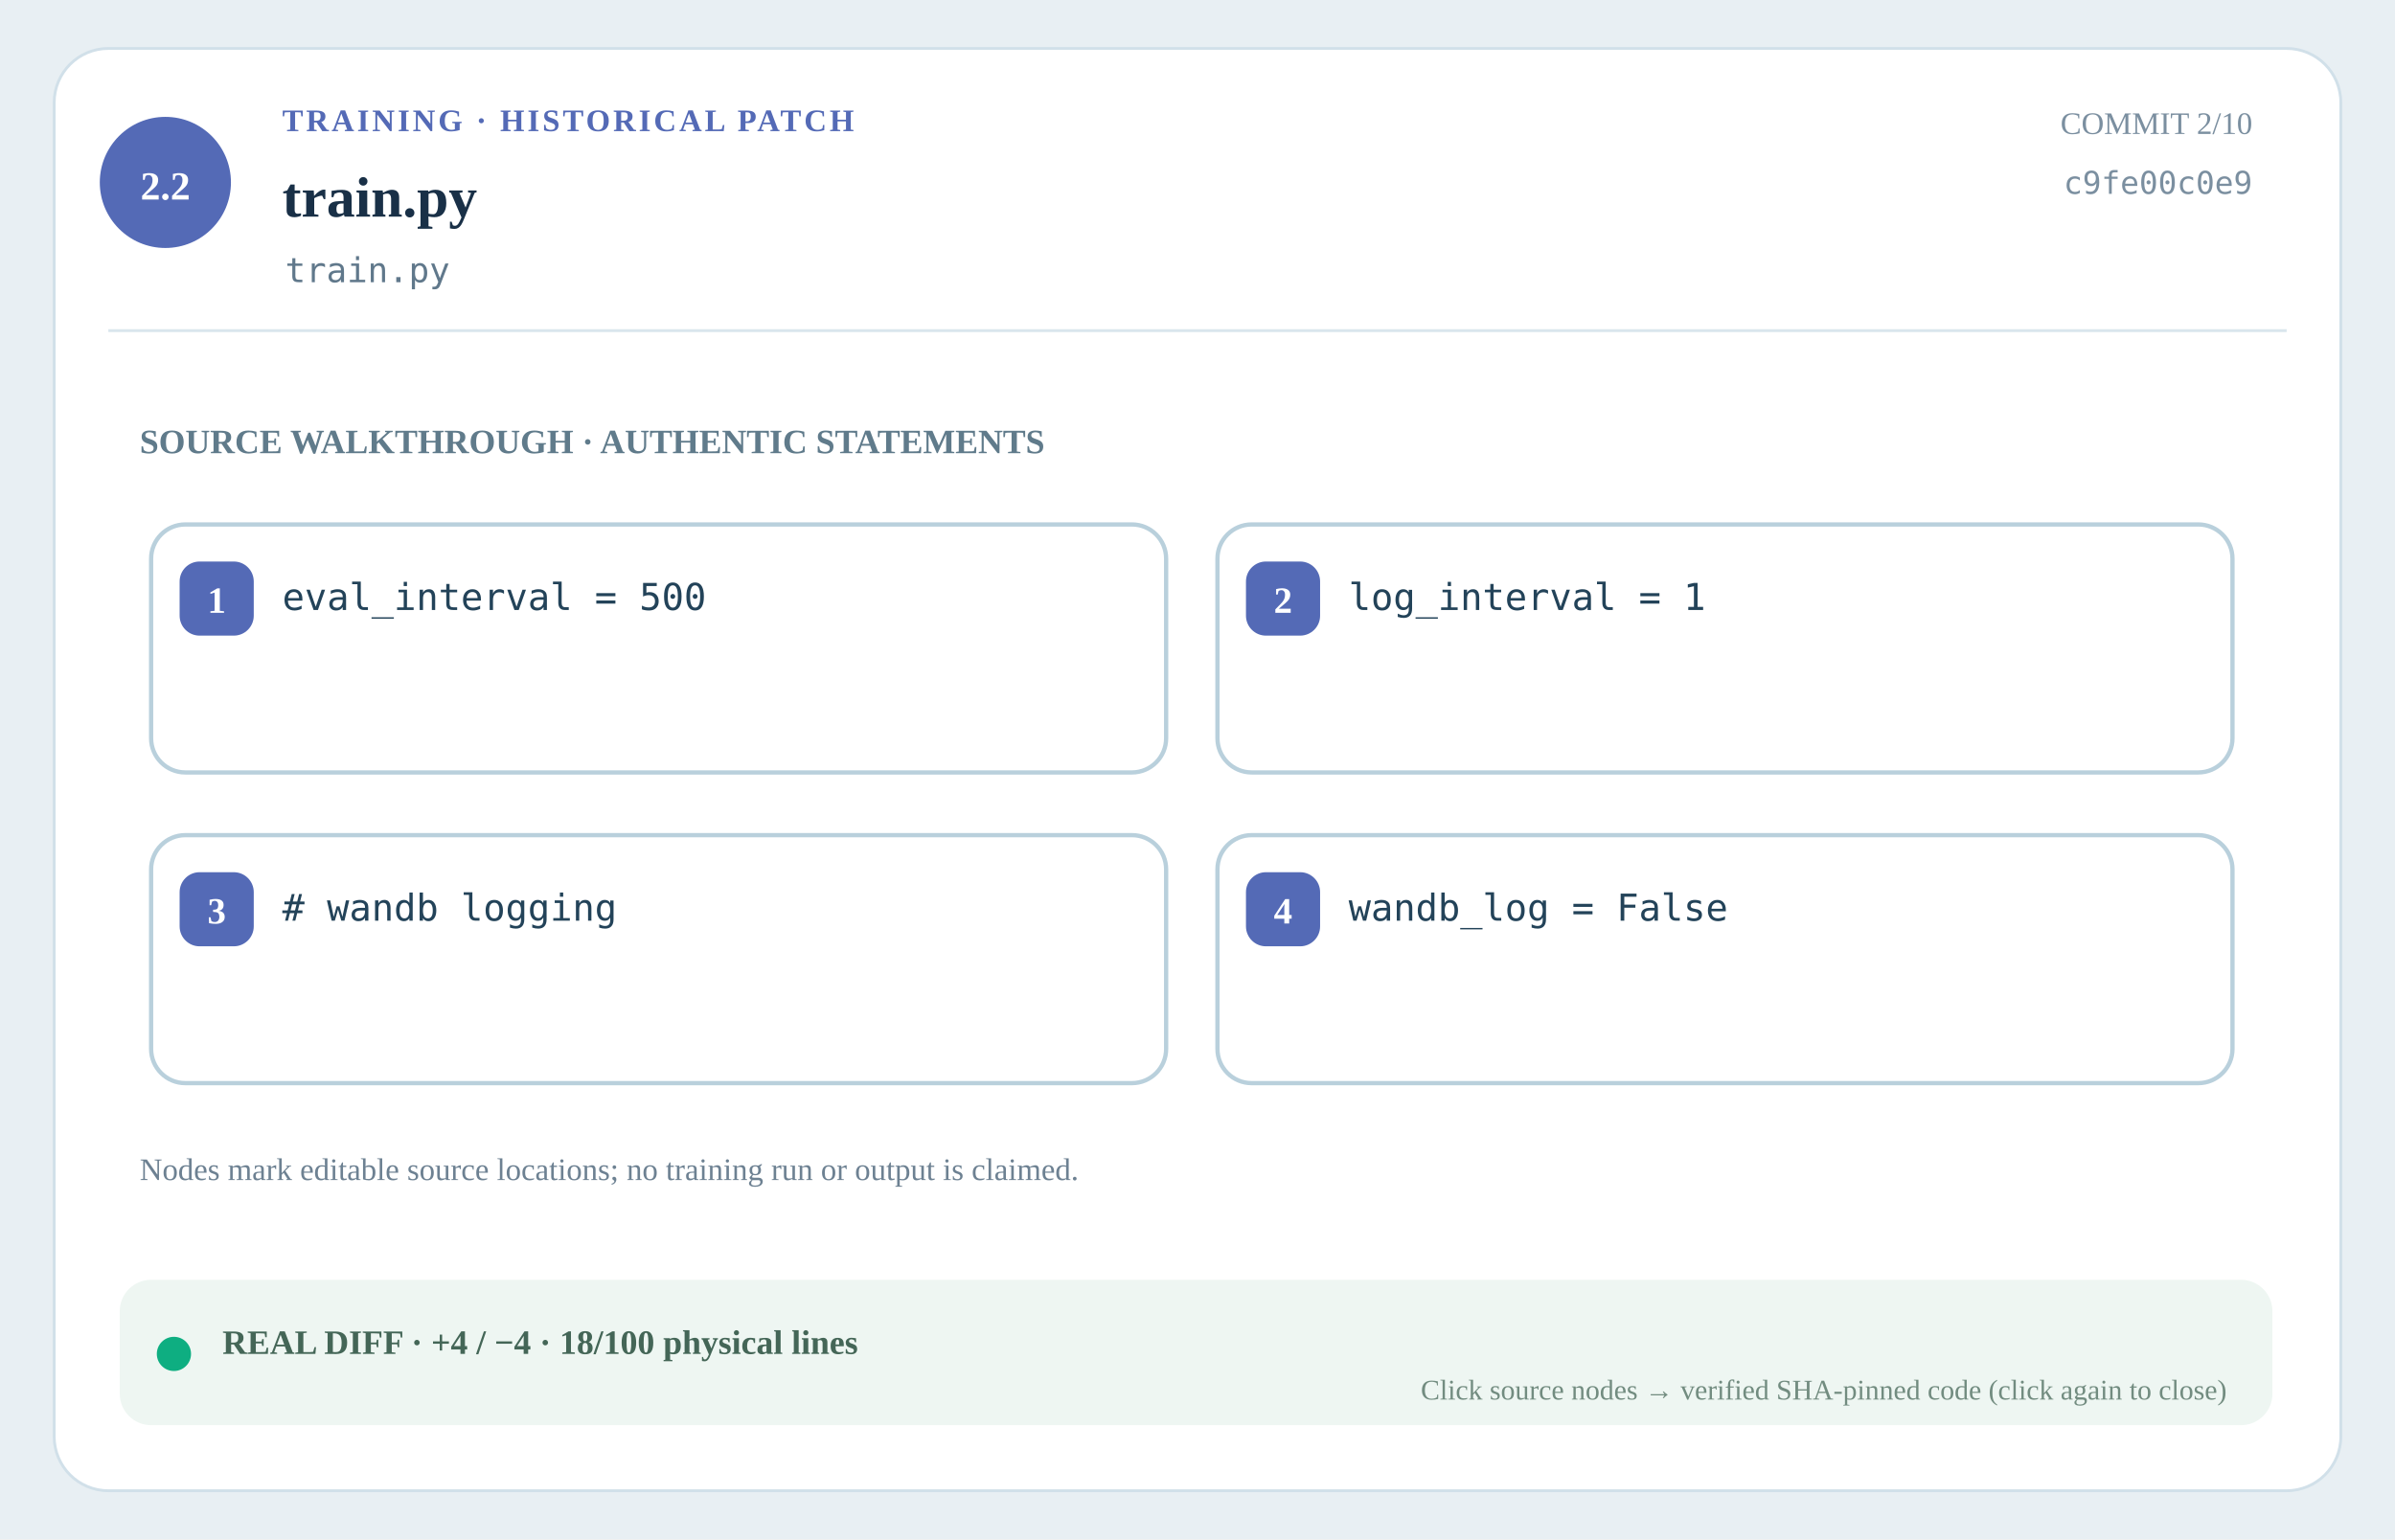
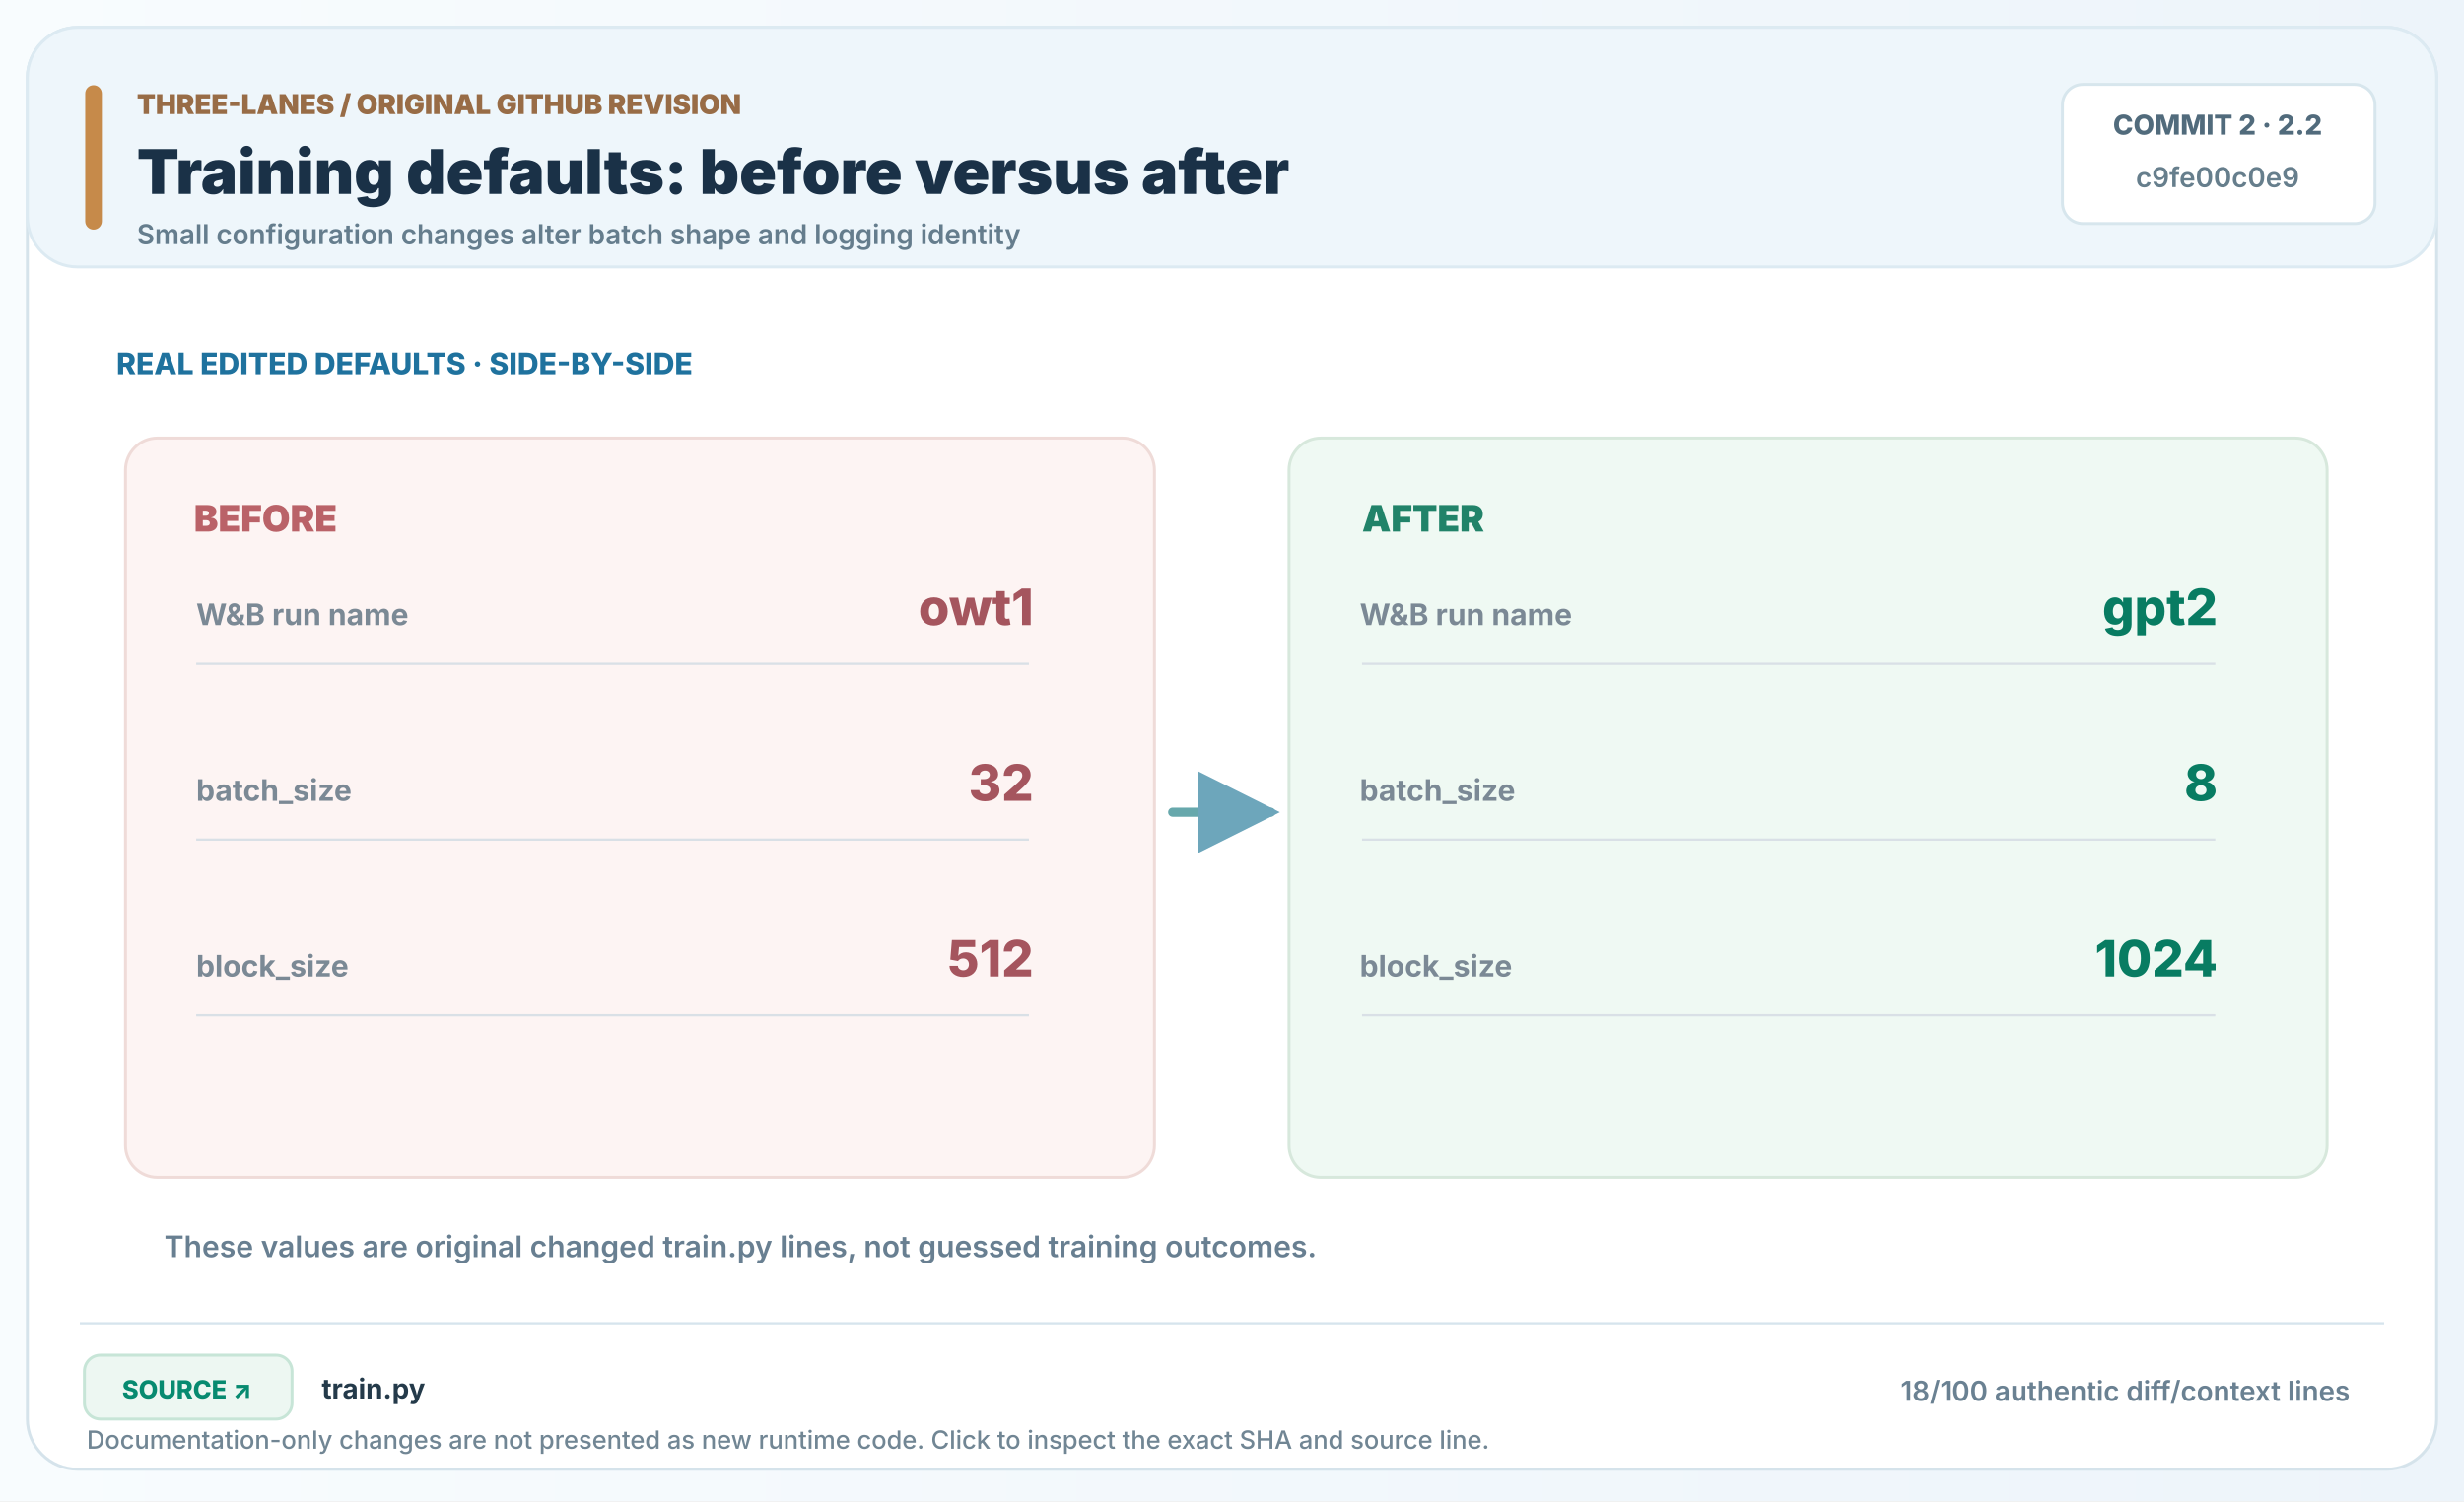
- <svg xmlns="http://www.w3.org/2000/svg" viewBox="0 0 840 540" role="img" aria-label="train.py">
-   <rect width="840" height="540" fill="#e8eff3" />
-   <rect x="19" y="17" width="802" height="506" rx="19" fill="white" stroke="#d1e0e9" />
-   <path d="M38 116H802" stroke="#d9e6ed" />
-   <circle cx="58" cy="64" r="23" fill="#546ab6" />
-   <text x="58" y="70" text-anchor="middle" font-size="14" font-weight="800" fill="white">2.2</text>
-   <text x="99" y="46" font-size="11" font-weight="800" letter-spacing="1" fill="#546ab6">TRAINING · HISTORICAL PATCH</text>
-   <text x="99" y="76" font-size="20" font-weight="800" fill="#193047">train.py</text>
-   <text x="100" y="99" font-size="12" fill="#60788b" font-family="monospace">train.py</text>
-   <text x="790" y="47" text-anchor="end" fill="#7b8fa0" font-size="11">COMMIT 2/10</text>
-   <text x="790" y="68" text-anchor="end" fill="#7b8fa0" font-family="monospace" font-size="11">c9fe00c0e9</text>
-   <text x="49" y="159" fill="#607b8b" font-size="12" font-weight="800">SOURCE WALKTHROUGH · AUTHENTIC STATEMENTS</text>
-   <g data-target="0" role="button" tabindex="0" aria-label="Inspect eval_interval = 500" style="cursor:pointer">
-     <rect x="53" y="184" width="356" height="87" rx="12" fill="white" stroke="#b9d0dc" stroke-width="1.5" />
-     <rect x="63" y="197" width="26" height="26" rx="7" fill="#546ab6" />
-     <text x="76" y="215" font-size="13" text-anchor="middle" font-weight="800" fill="white">1</text>
-     <text x="99" y="214" font-family="monospace" font-size="13" fill="#234359">eval_interval = 500</text>
+ <svg xmlns="http://www.w3.org/2000/svg" viewBox="0 0 1080 658" role="img" aria-label="Training defaults: before versus after">
+   <defs>
+     <linearGradient id="bg">
+       <stop stop-color="#f8fcfe" />
+       <stop offset="1" stop-color="#edf4fa" />
+     </linearGradient>
+     <marker id="arrow" markerWidth="9" markerHeight="9" refX="8" refY="4.5" orient="auto">
+       <path d="M0 0L9 4.5L0 9Z" fill="#6da6bb" />
+     </marker>
+   </defs>
+   <style>.src{cursor:pointer}.src:hover{filter:drop-shadow(0 2px 3px #7598b644)}.src:hover rect,.src:focus rect{stroke:#079c7c;stroke-width:2.6}.src:focus{outline:2px solid #079c7c}text{pointer-events:none}</style>
+   <rect width="1080" height="658" fill="url(#bg)" />
+   <rect x="12" y="12" width="1056" height="632" rx="22" fill="#fff" stroke="#d5e3eb" stroke-width="1.3" />
+   <rect x="12" y="12" width="1056" height="105" rx="22" fill="#eef6fb" stroke="#dceaf2" stroke-width="1.3" />
+   <rect x="38" y="38" width="6" height="62" rx="3" fill="#c68a4a" stroke="#c68a4a" stroke-width="1.3" />
+   <text x="60" y="50" font-family="Inter,Arial,system-ui" font-size="12" fill="#986c46" font-weight="860" text-anchor="start">THREE-LANES / ORIGINAL GITHUB REVISION</text>
+   <text x="60" y="85" font-family="Inter,Arial,system-ui" font-size="27" fill="#1a3147" font-weight="850" text-anchor="start">Training defaults: before versus after</text>
+   <text x="60" y="107" font-family="Inter,Arial,system-ui" font-size="12" fill="#657d8d" font-weight="560" text-anchor="start">Small configuration changes alter batch shape and logging identity</text>
+   <rect x="904" y="37" width="137" height="61" rx="9" fill="#fff" stroke="#d7e6ed" stroke-width="1.3" />
+   <text x="972" y="59" font-family="Inter,Arial,system-ui" font-size="12" fill="#516b7c" font-weight="790" text-anchor="middle">COMMIT 2 · 2.2</text>
+   <text x="972" y="82" font-family="Inter,Arial,system-ui" font-size="12" fill="#667e8c" font-weight="630" text-anchor="middle">c9fe00c0e9</text>
+   <path d="M35 580H1045" stroke="#d6e4ed" />
+   <g class="src" tabindex="0" role="button" data-target="0">
+     <rect x="37" y="594" width="91" height="28" rx="7" fill="#edf7f2" stroke="#c7e5d7" stroke-width="1.3" />
+     <text x="82" y="613" font-family="Inter,Arial,system-ui" font-size="11" fill="#078a70" font-weight="830" text-anchor="middle">SOURCE ↗</text>
  </g>
-   <g data-target="0" role="button" tabindex="0" aria-label="Inspect log_interval = 1" style="cursor:pointer">
-     <rect x="427" y="184" width="356" height="87" rx="12" fill="white" stroke="#b9d0dc" stroke-width="1.5" />
-     <rect x="437" y="197" width="26" height="26" rx="7" fill="#546ab6" />
-     <text x="450" y="215" font-size="13" text-anchor="middle" font-weight="800" fill="white">2</text>
-     <text x="473" y="214" font-family="monospace" font-size="13" fill="#234359">log_interval = 1</text>
-   </g>
-   <g data-target="0" role="button" tabindex="0" aria-label="Inspect # wandb logging" style="cursor:pointer">
-     <rect x="53" y="293" width="356" height="87" rx="12" fill="white" stroke="#b9d0dc" stroke-width="1.5" />
-     <rect x="63" y="306" width="26" height="26" rx="7" fill="#546ab6" />
-     <text x="76" y="324" font-size="13" text-anchor="middle" font-weight="800" fill="white">3</text>
-     <text x="99" y="323" font-family="monospace" font-size="13" fill="#234359"># wandb logging</text>
-   </g>
-   <g data-target="0" role="button" tabindex="0" aria-label="Inspect wandb_log = False" style="cursor:pointer">
-     <rect x="427" y="293" width="356" height="87" rx="12" fill="white" stroke="#b9d0dc" stroke-width="1.5" />
-     <rect x="437" y="306" width="26" height="26" rx="7" fill="#546ab6" />
-     <text x="450" y="324" font-size="13" text-anchor="middle" font-weight="800" fill="white">4</text>
-     <text x="473" y="323" font-family="monospace" font-size="13" fill="#234359">wandb_log = False</text>
-   </g>
-   <text x="49" y="414" fill="#6d8192" font-size="11">Nodes mark editable source locations; no training run or output is claimed.</text>
-   <rect x="42" y="449" width="755" height="51" rx="11" fill="#eef6f2" />
-   <circle cx="61" cy="475" r="6" fill="#0eae81" />
-   <text x="78" y="475" font-size="12" font-weight="750" fill="#446657">REAL DIFF · +4 / −4 · 18/100 physical lines</text>
-   <text x="781" y="491" text-anchor="end" font-size="10" fill="#728c80">Click source nodes → verified SHA-pinned code (click again to close)</text>
+   <text x="141" y="613" font-family="Inter,Arial,system-ui" font-size="12" fill="#243a4a" font-weight="710" text-anchor="start">train.py</text>
+   <text x="1030" y="614" font-family="Inter,Arial,system-ui" font-size="12" fill="#6a8192" font-weight="620" text-anchor="end">18/100 authentic diff/context lines</text>
+   <text x="38" y="635" font-family="Inter,Arial,system-ui" font-size="11" fill="#718694" font-weight="530" text-anchor="start">Documentation-only changes are not presented as new runtime code. Click to inspect the exact SHA and source line.</text>
+   <text x="51" y="164" font-family="Inter,Arial,system-ui" font-size="13" fill="#1f729e" font-weight="840" text-anchor="start">REAL EDITED DEFAULTS · SIDE-BY-SIDE</text>
+   <rect x="55" y="192" width="451" height="324" rx="14" fill="#fdf4f3" stroke="#efdbd8" stroke-width="1.3" />
+   <rect x="565" y="192" width="455" height="324" rx="14" fill="#eff9f3" stroke="#d7e8dc" stroke-width="1.3" />
+   <text x="85" y="233" font-family="Inter,Arial,system-ui" font-size="16" fill="#ba6268" font-weight="850" text-anchor="start">BEFORE</text>
+   <text x="597" y="233" font-family="Inter,Arial,system-ui" font-size="16" fill="#218369" font-weight="850" text-anchor="start">AFTER</text>
+   <path d="M514 356H557" stroke="#67a8ac" stroke-width="4" fill="none" stroke-linecap="round" stroke-linejoin="round" marker-end="url(#arrow)" />
+   <text x="86" y="274" font-family="Inter,Arial,system-ui" font-size="13" fill="#7b8995" font-weight="660" text-anchor="start">W&amp;B run name</text>
+   <text x="453" y="274" font-family="Inter,Arial,system-ui" font-size="22" fill="#a5555e" font-weight="820" text-anchor="end">owt1</text>
+   <text x="596" y="274" font-family="Inter,Arial,system-ui" font-size="13" fill="#7b8995" font-weight="660" text-anchor="start">W&amp;B run name</text>
+   <text x="972" y="274" font-family="Inter,Arial,system-ui" font-size="22" fill="#087c62" font-weight="820" text-anchor="end">gpt2</text>
+   <path d="M86 291H451 M597 291H971" stroke="#d9e0e6" />
+   <text x="86" y="351" font-family="Inter,Arial,system-ui" font-size="13" fill="#7b8995" font-weight="660" text-anchor="start">batch_size</text>
+   <text x="453" y="351" font-family="Inter,Arial,system-ui" font-size="22" fill="#a5555e" font-weight="820" text-anchor="end">32</text>
+   <text x="596" y="351" font-family="Inter,Arial,system-ui" font-size="13" fill="#7b8995" font-weight="660" text-anchor="start">batch_size</text>
+   <text x="972" y="351" font-family="Inter,Arial,system-ui" font-size="22" fill="#087c62" font-weight="820" text-anchor="end">8</text>
+   <path d="M86 368H451 M597 368H971" stroke="#d9e0e6" />
+   <text x="86" y="428" font-family="Inter,Arial,system-ui" font-size="13" fill="#7b8995" font-weight="660" text-anchor="start">block_size</text>
+   <text x="453" y="428" font-family="Inter,Arial,system-ui" font-size="22" fill="#a5555e" font-weight="820" text-anchor="end">512</text>
+   <text x="596" y="428" font-family="Inter,Arial,system-ui" font-size="13" fill="#7b8995" font-weight="660" text-anchor="start">block_size</text>
+   <text x="972" y="428" font-family="Inter,Arial,system-ui" font-size="22" fill="#087c62" font-weight="820" text-anchor="end">1024</text>
+   <path d="M86 445H451 M597 445H971" stroke="#d9e0e6" />
+   <text x="72" y="551" font-family="Inter,Arial,system-ui" font-size="13" fill="#687f91" font-weight="570" text-anchor="start">These values are original changed train.py lines, not guessed training outcomes.</text>
</svg>
